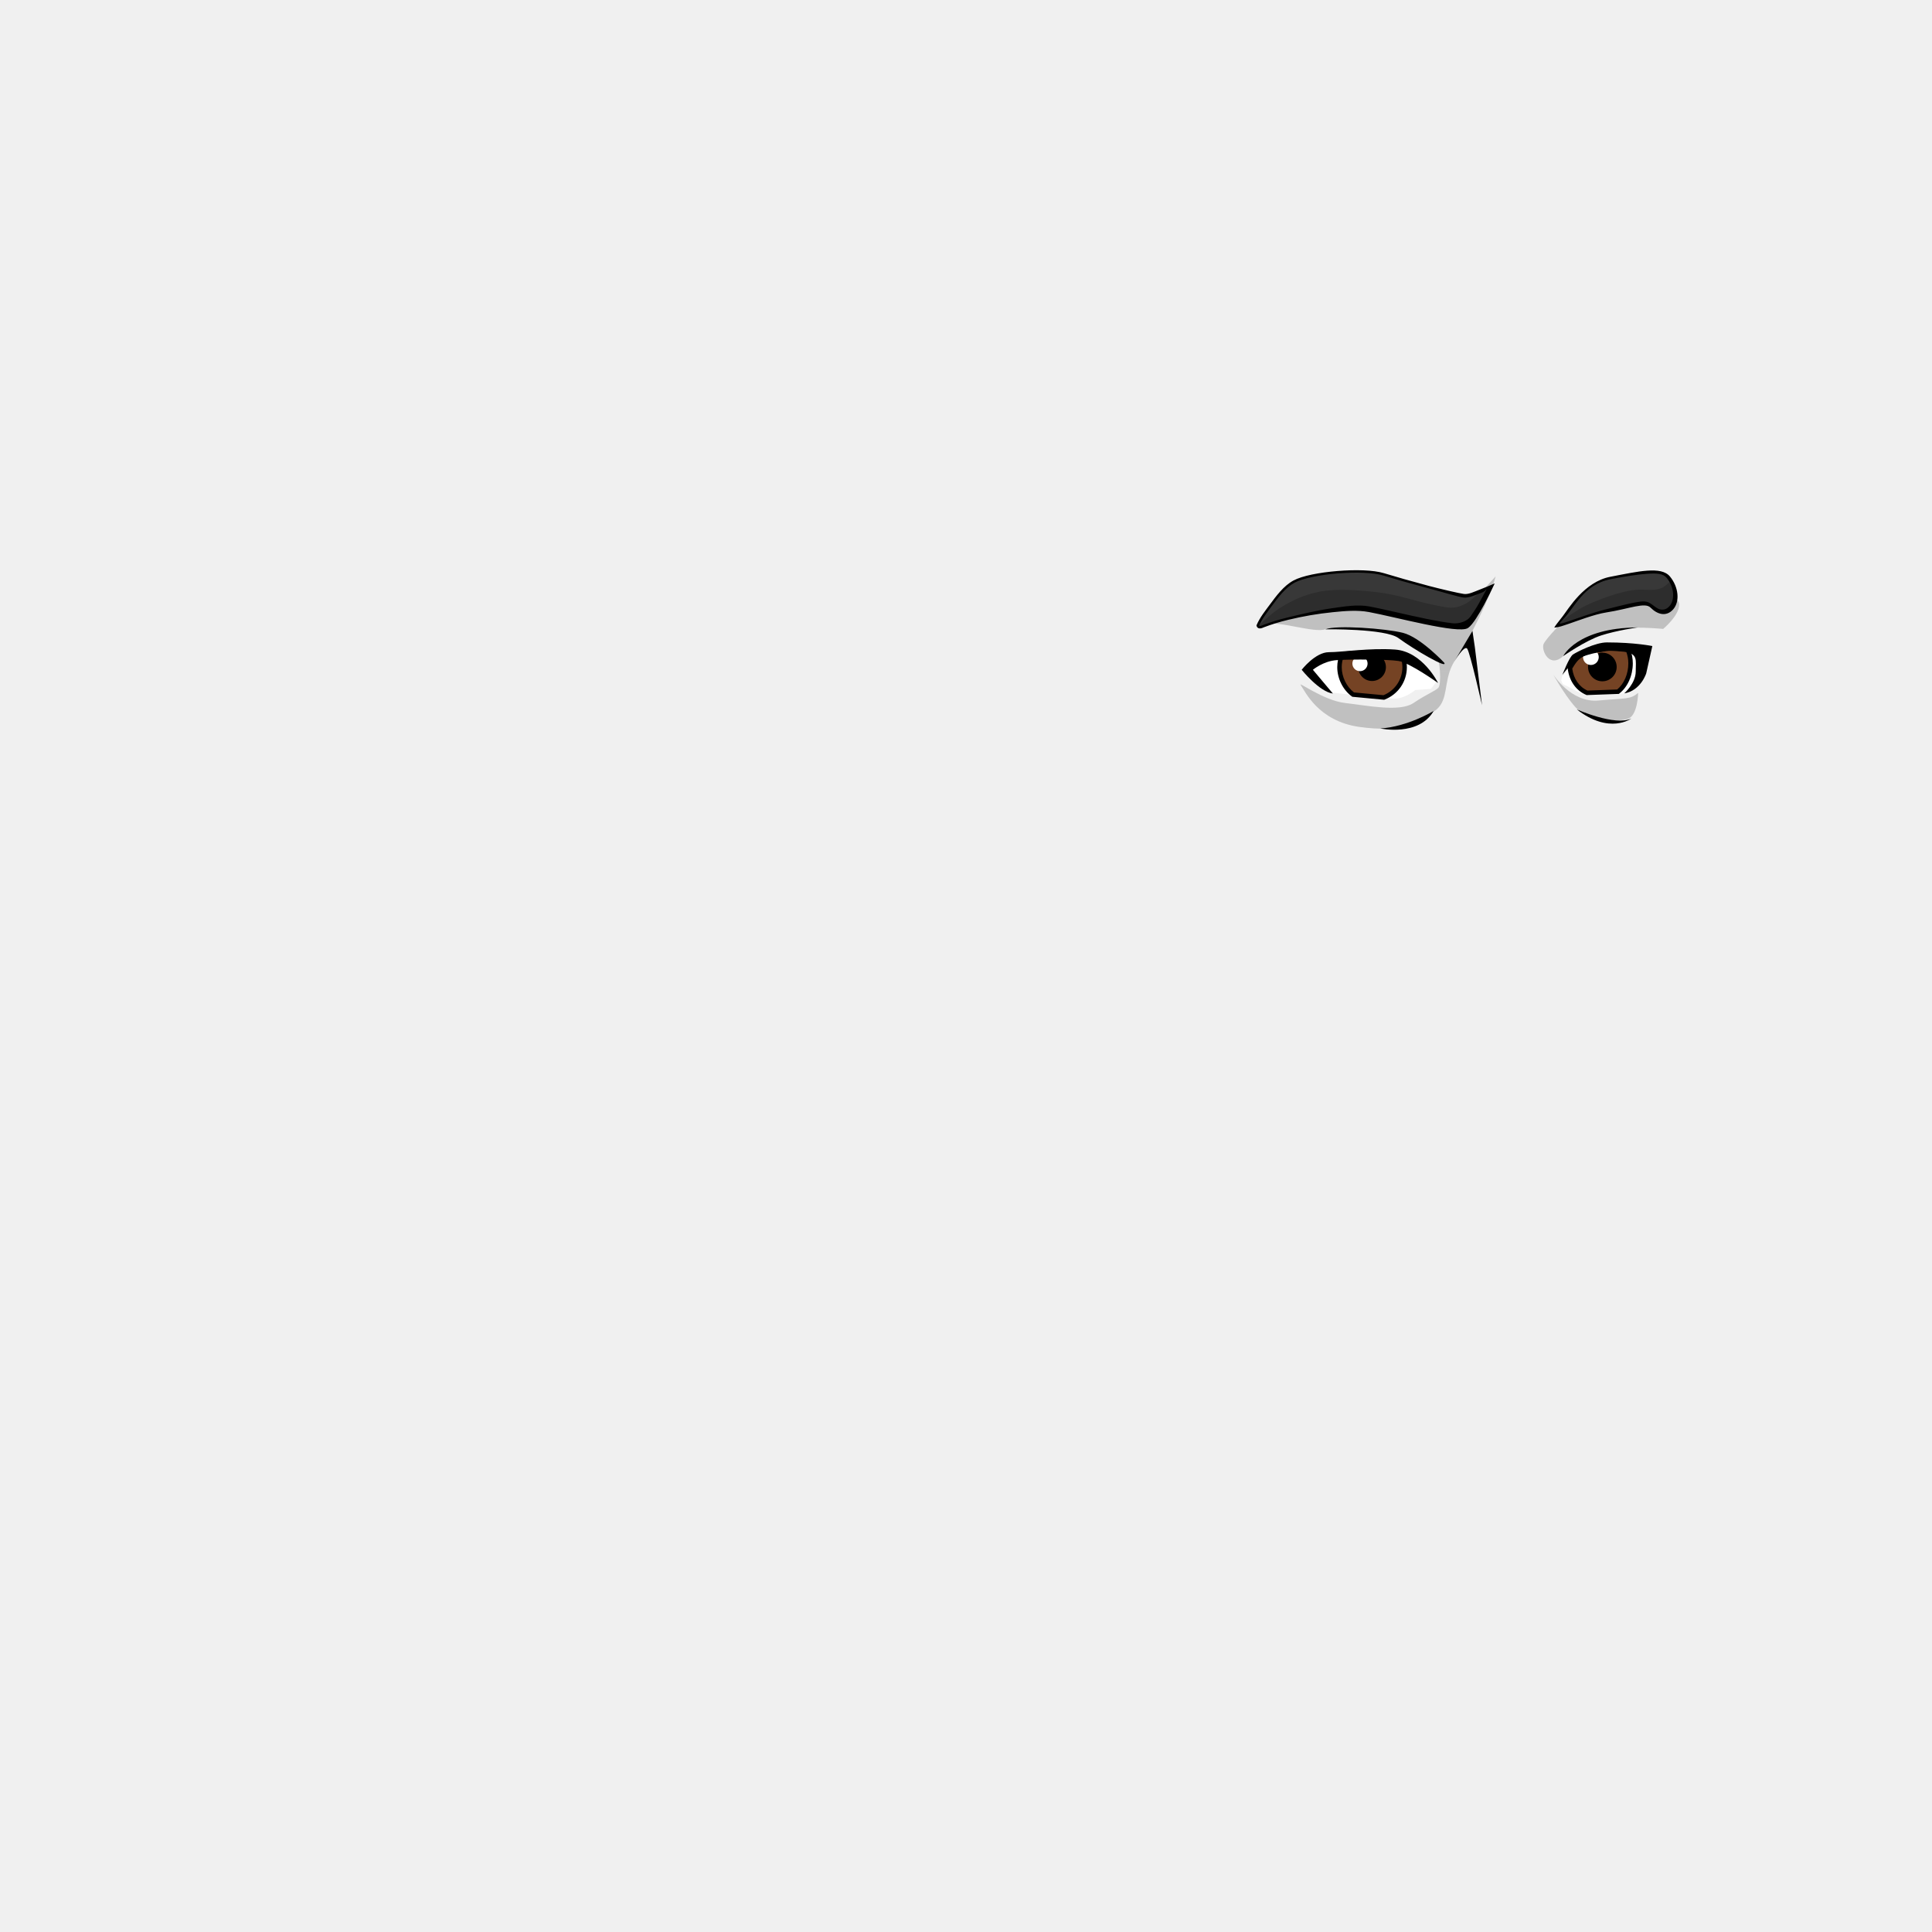
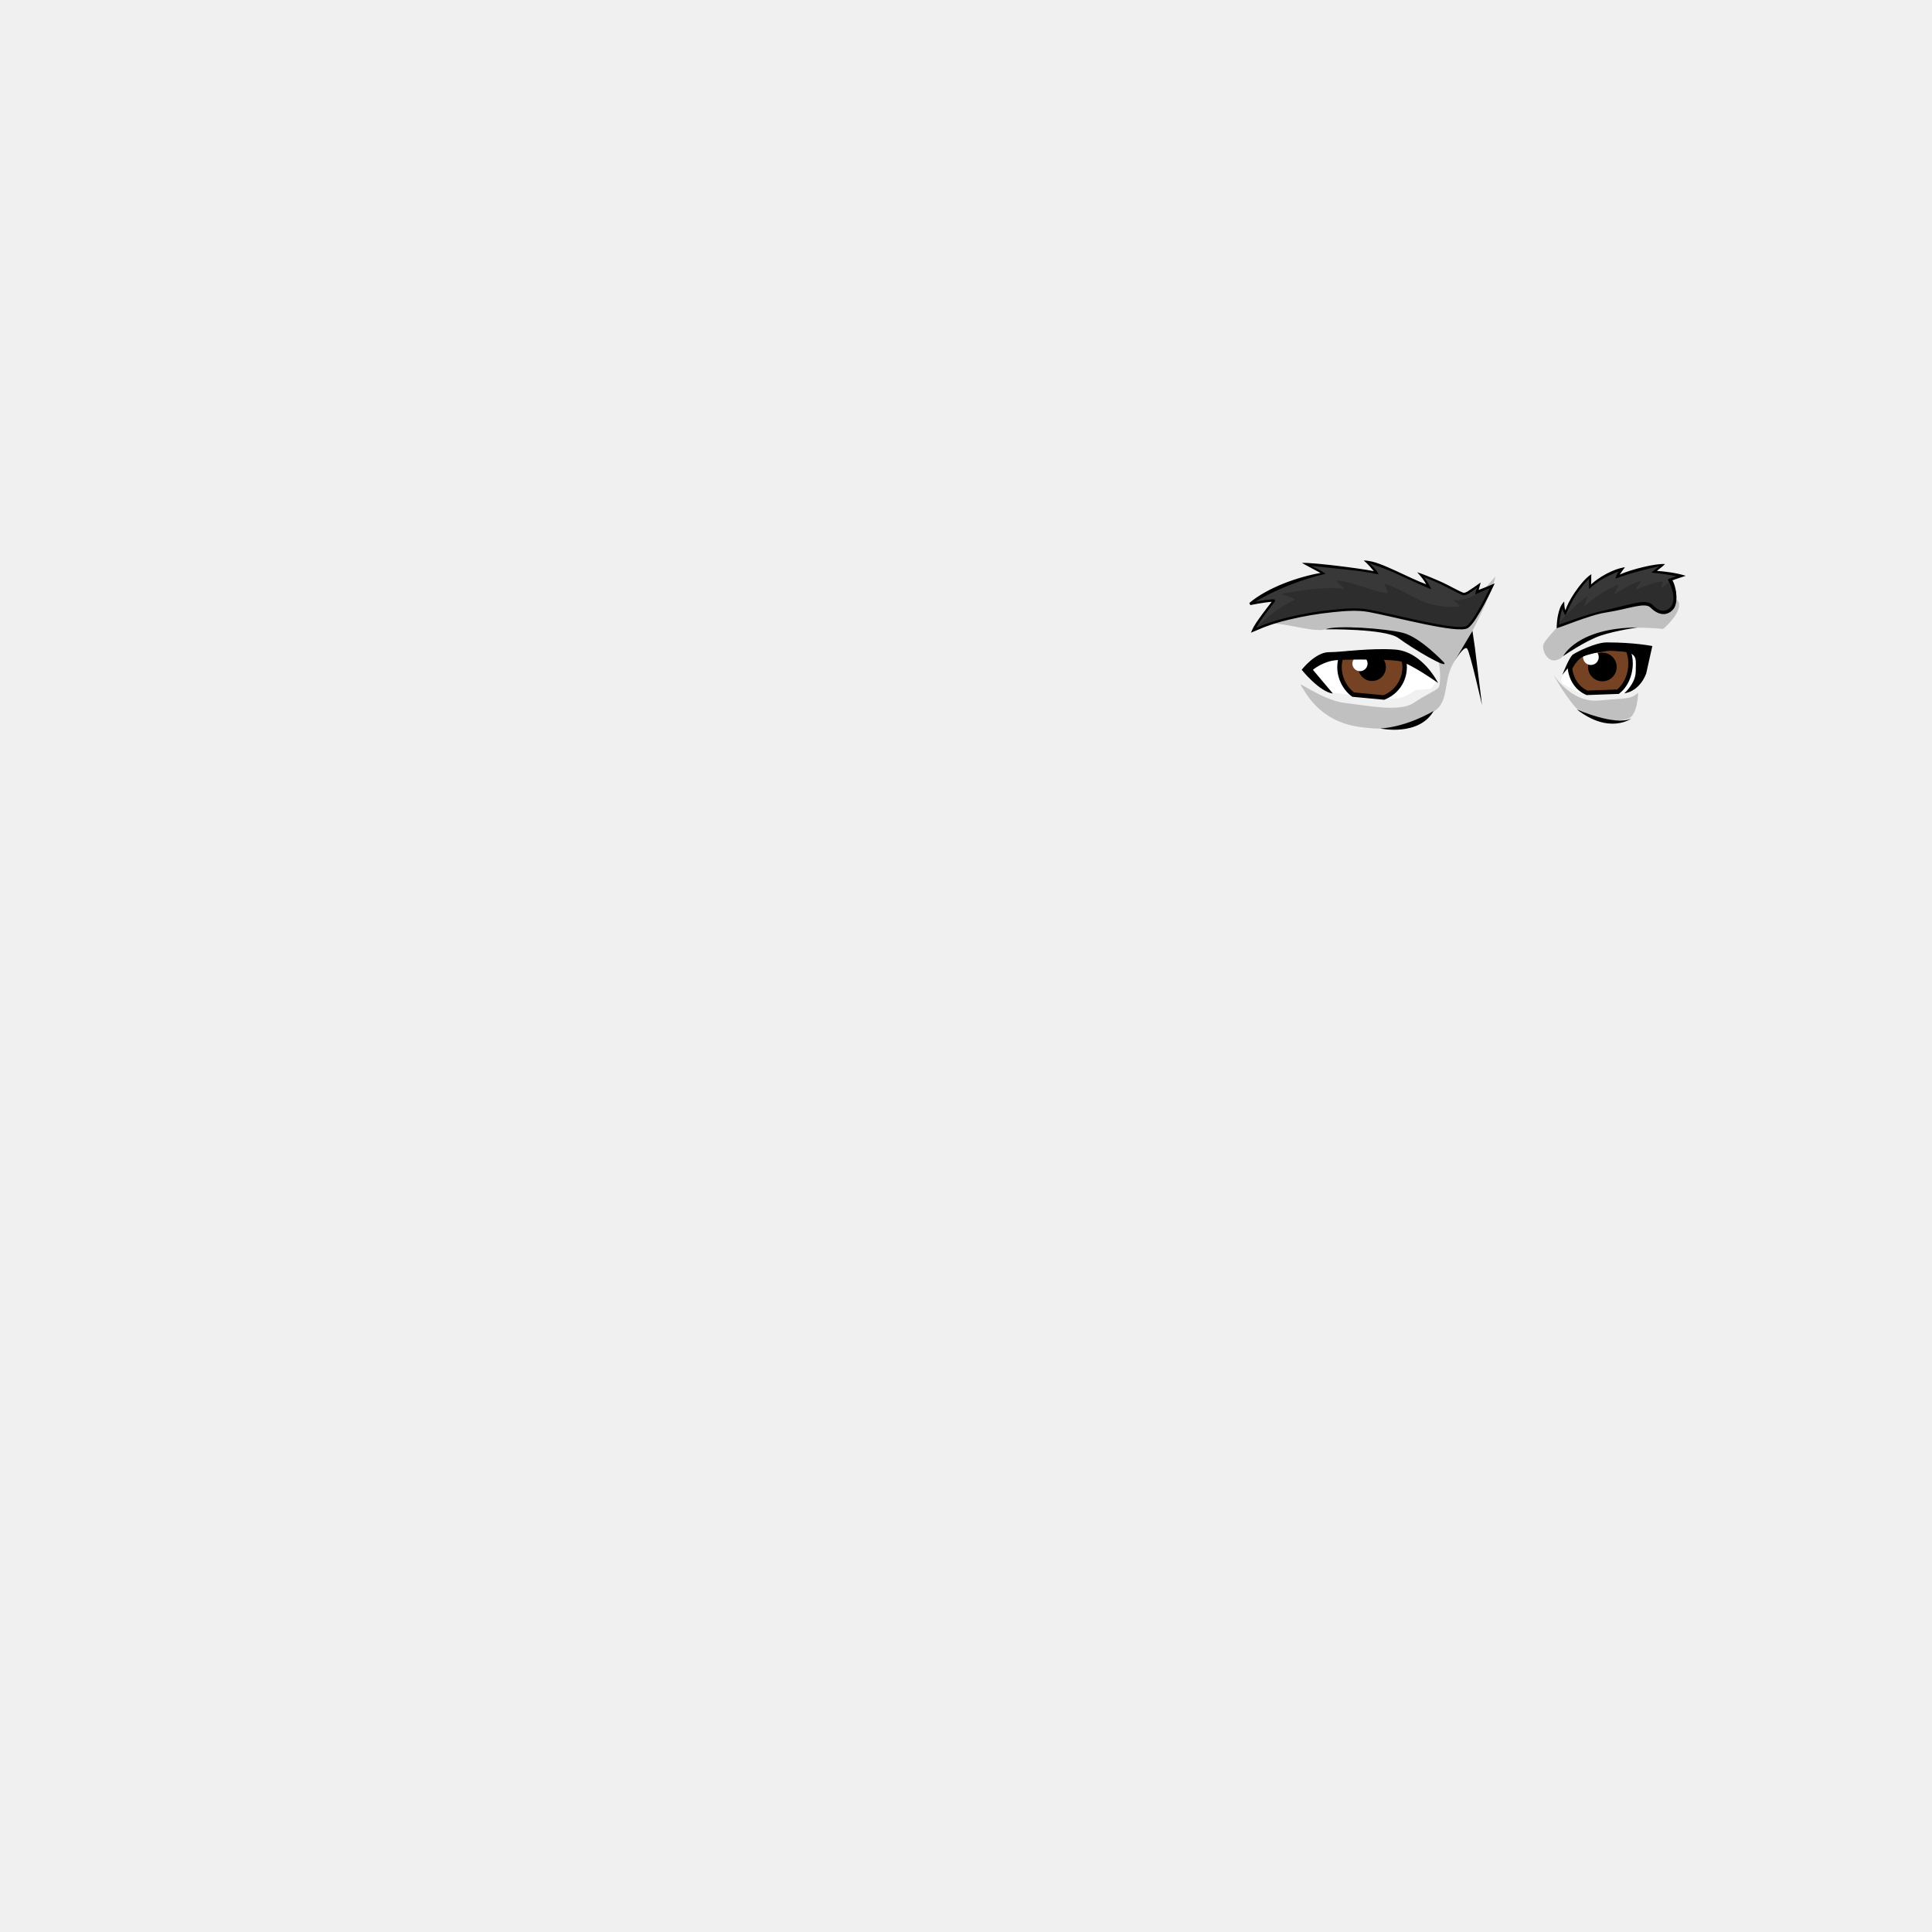
<svg xmlns="http://www.w3.org/2000/svg" version="1.1" id="svg202860" width="400" height="400" viewBox="0 0 400 400" xml:space="preserve">
  <defs id="defs202864" />
  <g id="g202868">
    <path d="m 296.825,147.196 c 0,0 -5.373,3.28 -11.045,3.624 0,0 7.94,1.732 11.045,-3.624" style="fill:#000000;fill-opacity:1;fill-rule:nonzero;stroke:none;stroke-width:1.333" id="path206552" />
    <path d="m 321.567,139.626 c 0,0 3.687,5.929 9.383,5.405 5.697,-0.523 6.536,-0.175 8.211,-1.569 0,0 -0.088,4.484 -1.971,5.293 -1.883,0.809 -7.748,0.461 -10.093,-1.457 -2.345,-1.917 -5.529,-7.672 -5.529,-7.672" style="opacity:0.2;fill:#000000;fill-opacity:1;fill-rule:nonzero;stroke:none;stroke-width:1.333" id="path206562" />
    <path d="m 336.278,143.558 c 0.588,-0.151 0.864,-0.343 0.864,-0.343 l 2.851,-2.912 -0.056,-5.843 -7.009,-0.929 c 0,0 -6.396,1.569 -7.709,2.907 -1.312,1.336 -1.955,4.272 -1.983,4.359 0,0 0.14,0.901 0.671,1.017 0.531,0.116 3.435,2.035 4.468,1.976 1.033,-0.057 7.904,-0.232 7.904,-0.232" style="fill:#ffffff;fill-opacity:1;fill-rule:nonzero;stroke:none;stroke-width:1.333" id="path206600" />
    <path d="m 270.766,138.392 4.419,-2.457 14.221,-0.559 5.232,2.681 2.832,3.016 -1.229,1.563 -3.228,0.224 c 0,0 -2.133,1.843 -4.419,1.787 -2.285,-0.056 -13.155,-1.284 -13.155,-1.284 l -4.927,-4.412 z" style="fill:#ffffff;fill-opacity:1;fill-rule:nonzero;stroke:none;stroke-width:1.333" id="path206604" />
    <path d="m 277.9,135.412 c -0.367,0.831 -0.573,1.748 -0.573,2.713 0,2.252 1.133,4.46 2.829,5.684 l 6.352,0.597 c 2.517,-0.979 4.304,-3.419 4.304,-6.281 0,-0.843 -0.161,-1.647 -0.444,-2.392 -3.116,-0.967 -8.887,-0.651 -12.468,-0.321" style="fill:#754324;fill-opacity:1;fill-rule:nonzero;stroke:none;stroke-width:1.333" id="path206608" />
    <path d="m 286.939,138.125 c 0,1.584 -1.284,2.869 -2.869,2.869 -1.584,0 -2.868,-1.285 -2.868,-2.869 0,-1.584 1.284,-2.869 2.868,-2.869 1.585,0 2.869,1.285 2.869,2.869" style="fill:#000000;fill-opacity:1;fill-rule:nonzero;stroke:none;stroke-width:1.333" id="path206612" />
    <path d="m 280.329,143.359 6.111,0.573 c 2.377,-0.969 3.908,-3.237 3.908,-5.808 0,-0.68 -0.113,-1.356 -0.337,-2.012 -3.061,-0.857 -8.559,-0.551 -11.789,-0.264 -0.285,0.729 -0.429,1.493 -0.429,2.276 0,2.025 0.992,4.065 2.537,5.235 m 6.244,1.52 -6.585,-0.619 -0.103,-0.075 c -1.836,-1.324 -3.021,-3.704 -3.021,-6.061 0,-1.003 0.205,-1.979 0.612,-2.9 l 0.109,-0.251 0.273,-0.025 c 4.065,-0.373 9.56,-0.619 12.647,0.341 l 0.216,0.067 0.081,0.212 c 0.315,0.828 0.475,1.688 0.475,2.556 0,2.993 -1.807,5.628 -4.601,6.715 z" style="fill:#000000;fill-opacity:1;fill-rule:nonzero;stroke:none;stroke-width:1.333" id="path206616" />
    <path d="m 283.143,137.385 c 0,0.869 -0.704,1.573 -1.573,1.573 -0.869,0 -1.573,-0.704 -1.573,-1.573 0,-0.869 0.704,-1.573 1.573,-1.573 0.869,0 1.573,0.704 1.573,1.573" style="fill:#ffffff;fill-opacity:1;fill-rule:nonzero;stroke:none;stroke-width:1.333" id="path206620" />
    <path d="m 297.737,141.405 c -0.017,-0.031 -3.196,-6.529 -8.929,-6.924 -5.284,-0.365 -10.855,0.547 -13.672,0.547 -2.817,0 -5.635,3.644 -5.635,3.644 0,0 3.645,4.556 6.463,4.92 l -4.143,-4.92 c 0,0 2.155,-1.823 4.972,-2.004 2.817,-0.183 10.44,-0.183 12.76,0.181 2.321,0.365 8.184,4.556 8.184,4.556" style="fill:#000000;fill-opacity:1;fill-rule:nonzero;stroke:none;stroke-width:1.333" id="path206624" />
    <path d="m 332.485,134.225 c -1.16,0.449 -3.236,0.379 -4.045,0.812 -1.477,0.792 -2.084,1 -3.4,3.292 0.273,2.527 1.683,4.336 3.547,5.112 l 6.405,-0.235 c 1.636,-1.265 2.6,-3.54 2.6,-5.868 0,-0.999 -0.2,-1.945 -0.552,-2.804 -1.303,-0.129 -2.904,-0.255 -4.555,-0.309" style="fill:#754324;fill-opacity:1;fill-rule:nonzero;stroke:none;stroke-width:1.333" id="path206636" />
    <path d="m 334.717,138.091 c 0,1.637 -1.328,2.965 -2.965,2.965 -1.637,0 -2.965,-1.328 -2.965,-2.965 0,-1.637 1.328,-2.965 2.965,-2.965 1.637,0 2.965,1.328 2.965,2.965" style="fill:#000000;fill-opacity:1;fill-rule:nonzero;stroke:none;stroke-width:1.333" id="path206640" />
    <path d="m 331.002,136.049 c 0,0.899 -0.728,1.627 -1.627,1.627 -0.897,0 -1.627,-0.728 -1.627,-1.627 0,-0.899 0.729,-1.627 1.627,-1.627 0.899,0 1.627,0.728 1.627,1.627" style="fill:#ffffff;fill-opacity:1;fill-rule:nonzero;stroke:none;stroke-width:1.333" id="path206644" />
    <path d="m 325.518,138.427 c 0.273,2.107 1.441,3.792 3.155,4.547 l 6.149,-0.225 c 1.425,-1.172 2.305,-3.229 2.305,-5.409 0,-0.816 -0.14,-1.612 -0.417,-2.371 -1.464,-0.14 -2.859,-0.232 -4.149,-0.277 -0.609,0.217 -1.381,0.311 -2.128,0.401 -0.707,0.085 -1.439,0.175 -1.775,0.353 l -0.285,0.153 c -1.224,0.648 -1.745,0.925 -2.855,2.828 m 2.984,5.481 -0.095,-0.039 c -2.12,-0.884 -3.552,-2.936 -3.829,-5.492 l -0.016,-0.149 0.075,-0.131 c 1.295,-2.255 2.008,-2.633 3.301,-3.319 l 0.283,-0.151 c 0.489,-0.261 1.272,-0.357 2.1,-0.457 0.729,-0.088 1.483,-0.179 1.996,-0.379 l 0.088,-0.033 0.096,0.003 c 1.419,0.047 2.961,0.151 4.584,0.311 l 0.277,0.028 0.105,0.257 c 0.391,0.948 0.588,1.951 0.588,2.981 0,2.519 -1.065,4.908 -2.78,6.235 l -0.119,0.091 z" style="fill:#000000;fill-opacity:1;fill-rule:nonzero;stroke:none;stroke-width:1.333" id="path206648" />
    <path d="m 336.307,134.889 c 2.852,0.556 2.353,1.695 2.353,4.144 0,2.448 -2.383,4.525 -2.383,4.525 3.44,-0.565 4.555,-4.149 4.555,-4.149 l 1.267,-5.651 c 0,0 -3.609,-0.753 -9.412,-0.753 -2.389,0 -6.229,1.975 -7.02,2.503 -0.789,0.529 -2.201,4.232 -2.201,4.232 0,0 2.315,-3.115 3.727,-3.644 1.412,-0.529 5.637,-1.884 9.115,-1.207" style="fill:#000000;fill-opacity:1;fill-rule:nonzero;stroke:none;stroke-width:1.333" id="path206652" />
    <path d="m 326.455,146.872 c 0,0 7.911,3.516 11.301,1.884 0,0 -4.521,3.389 -11.301,-1.884" style="fill:#000000;fill-opacity:1;fill-rule:nonzero;stroke:none;stroke-width:1.333" id="path206668" />
    <path id="rect2" style="fill:#000000;fill-opacity:1;stroke-width:2.4;stroke-miterlimit:40;opacity:0.2" d="M 298.121 139 C 298.218 140.516 298.14 142.057 297.783 142.414 C 297.086 143.113 295.495 143.635 292.641 145.553 C 289.786 147.471 283.127 146.077 278.527 145.553 C 273.929 145.03 268.537 140.846 269.33 141.893 C 270.123 142.939 272.827 149.31 281.484 150.508 C 290.14 151.705 292.362 149.689 296.373 147.596 C 299.74 145.839 298.947 142.519 300.145 139 L 298.121 139 z " />
  </g>
  <g id="layer5">
    <path d="m 305.352,133.994 1.488,12.008 c 0,0 -2.48,-10.916 -3.076,-11.711 -0.595,-0.793 -2.679,2.68 -2.679,2.68 l 3.771,-6.352 z" style="fill:#000000;fill-opacity:1;fill-rule:nonzero;stroke:none;stroke-width:1.333" id="path206664" />
  </g>
-   <g id="layer3" style="display:inline">
+   <g id="layer3" style="display:none">
    <path id="path206578" style="opacity:0.2;fill:#000000;fill-opacity:1;fill-rule:nonzero;stroke:none;stroke-width:1.333" d="m 323.653,135.831 c 2.635,-2.413 7.436,-4.575 10.4,-5.447 2.964,-0.872 10.288,-0.175 10.288,-0.175 0,0 3.346,-2.755 3.313,-5.057 -0.033,-2.303 -6.801,-2.964 -6.801,-2.964 l -16.74,5.929 c 0,0 -4.011,4.011 -4.533,5.231 -0.523,1.221 1.172,5.14 4.073,2.483 M 309.645,119.342 c 0,0 -4.901,5.527 -7.195,7.301 -2.293,1.772 -17.326,-6.158 -25.242,-3.758 l -14.822,6.277 c 2.789,-0.523 9.765,1.919 12.027,1.127 2.261,-0.792 13.955,0.617 16.047,1.314 2.093,0.697 6.278,3.488 6.977,4.186 0.341,0.341 0.593,1.764 0.686,3.211 h 2.023 c 0.229,-0.673 0.523,-1.352 0.941,-2.029 1.316,-2.135 2.599,-4.088 3.77,-6.35 4.059,-7.837 4.789,-11.279 4.789,-11.279 z" />
    <path id="path206632" style="fill:#000000;fill-opacity:1;fill-rule:nonzero;stroke:none;stroke-width:1.333" d="m 339.079,129.898 c -12.591,0.104 -15.427,5.933 -15.427,5.933 0,0 4.649,-3.239 7.861,-4.275 3.213,-1.037 7.565,-1.659 7.565,-1.659 m -40.067,7.316 c 0,0 -4.92,-5.284 -8.565,-6.196 -3.644,-0.911 -13.848,-1.64 -16.035,-0.728 0,0 12.391,-0.183 15.124,1.821 3.308,2.427 10.316,6.504 9.476,5.103" />
    <path id="path206660" style="fill:#383838;fill-opacity:1;fill-rule:nonzero;stroke:none;stroke-width:1.333" d="m 308.955,121.285 c 0,0 -3.336,7.207 -5.123,8.496 -1.787,1.291 -15.008,-2.319 -20.367,-3.311 -2.448,-0.453 -5.061,-0.221 -7.517,0.027 -3.115,0.315 -6.216,0.84 -9.257,1.577 -1.85,0.441 -3.448,0.943 -5.079,1.555 -0.336,0.147 -1.064,0.484 -1.209,-0.12 0.631,-1.508 1.834,-3.012 2.704,-4.187 1.315,-1.771 2.821,-3.836 4.803,-4.912 3.473,-1.885 14.387,-2.789 18.555,-1.499 4.168,1.289 15.129,4.311 16.619,4.311 1.488,0 5.872,-1.937 5.872,-1.937 m 24.489,-1.624 c 5.839,-1.131 10.425,-2.197 12.12,-0.125 1.696,2.072 1.981,4.953 0.663,6.46 -1.319,1.507 -3.013,0.941 -4.332,-0.376 -1.319,-1.319 -4.521,0.188 -9.417,0.941 -4.897,0.753 -12.432,4.897 -9.041,1.507 2.268,-2.268 4.169,-7.277 10.008,-8.407 z" />
    <path style="color:#000000;fill:#000000;-inkscape-stroke:none" d="m 282.301,118.084 c -1.675,-0.067 -3.544,-0.014 -5.395,0.137 -3.702,0.302 -7.297,0.984 -9.115,1.971 -2.053,1.115 -3.571,3.213 -4.885,4.982 -0.865,1.168 -2.083,2.681 -2.734,4.238 l -0.031,0.076 0.019,0.08 c 0.049,0.202 0.169,0.37 0.326,0.455 0.157,0.086 0.327,0.093 0.479,0.076 0.304,-0.034 0.584,-0.17 0.748,-0.242 l -0.014,0.006 c 1.623,-0.609 3.208,-1.106 5.049,-1.545 h 0.002 c 3.03,-0.735 6.119,-1.259 9.223,-1.572 2.454,-0.248 5.046,-0.474 7.447,-0.029 2.662,0.493 7.312,1.643 11.518,2.51 2.103,0.433 4.096,0.797 5.686,0.971 0.795,0.087 1.487,0.127 2.051,0.104 0.564,-0.024 1,-0.096 1.305,-0.316 0.506,-0.365 1.047,-1.071 1.617,-1.938 0.571,-0.867 1.157,-1.894 1.688,-2.879 0.777,-1.434 1.491,-2.9 2.178,-4.379 -1.058,0.465 -2.106,0.901 -2.973,1.23 -1.275,0.482 -2.416,1.083 -3.406,0.953 -0.99,-0.13 -4.979,-1.064 -7.24,-1.664 -3.444,-0.916 -7.225,-1.992 -9.303,-2.635 -1.079,-0.334 -2.563,-0.523 -4.238,-0.59 z m 51.096,1.332 c -5.406,1.027 -8.711,6.706 -9.832,8.145 -1.121,1.439 -1.537,1.936 -1.774,2.383 1.067,-0.089 1.672,-0.352 3.14,-0.839 1.468,-0.487 5.154,-1.923 7.586,-2.297 2.432,-0.374 4.498,-0.947 6.059,-1.25 0.78,-0.151 1.442,-0.235 1.967,-0.205 0.525,0.03 0.901,0.166 1.178,0.443 0.685,0.684 1.474,1.187 2.303,1.316 0.829,0.129 1.688,-0.148 2.393,-0.953 1.434,-1.639 1.103,-4.634 -0.656,-6.783 -0.931,-1.138 -2.6,-1.38 -4.717,-1.228 -2.117,0.151 -4.728,0.703 -7.645,1.268 z m -51.107,-0.826 c 1.652,0.067 3.097,0.249 4.102,0.561 2.09,0.647 5.872,1.725 9.322,2.643 2.536,0.655 6.373,1.846 7.369,1.933 0.996,0.087 2.295,-0.497 3.584,-0.984 0.953,-0.36 0.73,-0.558 1.108,-0.721 -0.207,0.441 -0.702,1.262 -1.59,2.911 -0.527,0.977 -1.05,1.688 -1.717,2.688 -0.666,0.999 -2.33,1.576 -3.739,1.421 -1.409,-0.155 -3.543,-0.531 -5.639,-0.963 -4.191,-0.864 -8.831,-2.013 -11.527,-2.512 -2.494,-0.462 -5.046,-0.031 -7.892,0.378 -2.846,0.409 -5.985,1.148 -9.037,1.888 -1.86,0.444 -3.468,0.947 -5.107,1.562 l -0.008,0.004 -0.006,0.002 c -0.172,0.075 -0.423,0.181 -0.604,0.201 -0.09,0.01 -0.153,-9.9e-4 -0.184,-0.018 -0.014,-0.008 -0.025,-0.046 -0.037,-0.062 0.62,-1.43 1.764,-2.894 2.621,-4.051 1.316,-1.772 2.811,-3.803 4.721,-4.84 1.655,-0.898 5.253,-1.613 8.918,-1.912 1.833,-0.149 3.69,-0.196 5.342,-0.129 z m 62.803,1.078 c 1.633,1.995 1.643,4.612 0.567,5.809 -0.623,0.693 -1.185,0.817 -1.863,0.711 -0.678,-0.106 -1.252,-0.693 -1.825,-1.074 -0.572,-0.382 -0.902,-0.553 -1.502,-0.588 -0.6,-0.035 -1.318,0.084 -2.115,0.238 -1.595,0.309 -3.575,0.829 -5.99,1.424 -2.415,0.595 -5.535,1.741 -7.596,2.443 -0.515,0.176 -0.963,0.319 -1.312,0.406 -0.304,0.076 -0.488,0.082 -0.578,0.078 0.084,-0.159 0.323,-0.458 0.736,-0.871 2.349,-2.349 4.166,-7.233 9.879,-8.338 2.922,-0.566 5.448,-0.961 7.508,-1.108 2.06,-0.147 3.328,-0.065 4.092,0.869 z" id="path19217" />
-     <path id="path19225" style="fill:#000000;fill-opacity:0.2;stroke:none;stroke-width:1px;stroke-linecap:butt;stroke-linejoin:miter;stroke-opacity:1" d="M 345.979 120.127 C 345.37 120.817 344.653 121.483 343.943 121.771 C 342.189 122.485 340.466 121.838 337.92 122.201 C 335.374 122.565 331.02 124.046 328.094 125.5 C 326.396 126.344 324.222 127.915 322.621 129.133 C 322.372 130.224 328.348 127.196 332.477 126.561 C 337.373 125.807 340.576 124.3 341.895 125.619 C 343.213 126.936 344.908 127.503 346.227 125.996 C 347.425 124.627 347.285 122.128 345.979 120.127 z M 308.955 121.285 C 308.955 121.285 307.991 121.704 306.846 122.146 C 305.585 123.406 304.326 124.53 303.426 124.998 C 300.808 126.358 299.463 125.747 296.396 125.143 C 293.33 124.539 289.332 123.105 285.281 122.633 C 281.23 122.161 276.75 121.83 273.305 122.488 C 269.859 123.146 267.404 124.379 264.914 125.932 C 263.546 126.785 261.806 128.368 260.469 129.66 C 260.697 130.04 261.31 129.761 261.611 129.629 C 263.242 129.017 264.841 128.516 266.691 128.074 C 269.733 127.337 272.835 126.813 275.949 126.498 C 278.405 126.25 281.017 126.017 283.465 126.471 C 288.824 127.463 302.045 131.072 303.832 129.781 C 305.619 128.492 308.955 121.285 308.955 121.285 z " />
+     <path id="path19225" style="fill:#000000;fill-opacity:0.2;stroke:none;stroke-width:1px;stroke-linecap:butt;stroke-linejoin:miter;stroke-opacity:1" d="m 345.979,120.127 c -0.609,0.69 -1.325,1.356 -2.035,1.645 -1.754,0.713 -3.478,0.066 -6.023,0.43 -2.546,0.363 -6.9,1.845 -9.826,3.299 -1.698,0.844 -3.872,2.415 -5.473,3.633 -0.249,1.091 5.727,-1.937 9.855,-2.572 4.896,-0.753 8.099,-2.26 9.418,-0.941 1.319,1.317 3.013,1.884 4.332,0.377 1.198,-1.369 1.058,-3.868 -0.248,-5.869 z m -37.023,1.158 c 0,0 -0.964,0.419 -2.109,0.861 -1.261,1.259 -2.52,2.384 -3.42,2.852 -2.618,1.36 -3.963,0.749 -7.029,0.145 -3.066,-0.604 -7.064,-2.038 -11.115,-2.51 -4.051,-0.472 -8.531,-0.802 -11.977,-0.145 -3.446,0.658 -5.901,1.891 -8.391,3.443 -1.368,0.853 -3.108,2.436 -4.445,3.729 0.229,0.379 0.841,0.1 1.143,-0.031 1.631,-0.612 3.23,-1.113 5.08,-1.555 3.041,-0.737 6.143,-1.262 9.258,-1.576 2.456,-0.248 5.068,-0.481 7.516,-0.027 5.359,0.992 18.581,4.601 20.367,3.311 1.787,-1.289 5.123,-8.496 5.123,-8.496 z" />
+   </g>
+   <g id="g21815" style="display:inline">
+     <path id="path21805" style="opacity:0.2;fill:#000000;fill-opacity:1;fill-rule:nonzero;stroke:none;stroke-width:1.333" d="m 323.653,135.831 c 2.635,-2.413 7.436,-4.575 10.4,-5.447 2.964,-0.872 10.288,-0.175 10.288,-0.175 0,0 3.346,-2.755 3.313,-5.057 -0.033,-2.303 -6.801,-2.964 -6.801,-2.964 l -16.74,5.929 c 0,0 -4.011,4.011 -4.533,5.231 -0.523,1.221 1.172,5.14 4.073,2.483 M 309.645,119.342 c 0,0 -4.901,5.527 -7.195,7.301 -2.293,1.772 -17.326,-6.158 -25.242,-3.758 l -14.822,6.277 c 2.789,-0.523 9.765,1.919 12.027,1.127 2.261,-0.792 13.955,0.617 16.047,1.314 2.093,0.697 6.278,3.488 6.977,4.186 0.341,0.341 0.593,1.764 0.686,3.211 h 2.023 c 0.229,-0.673 0.523,-1.352 0.941,-2.029 1.316,-2.135 2.599,-4.088 3.77,-6.35 4.059,-7.837 4.789,-11.279 4.789,-11.279 z" />
+     <path id="path21807" style="fill:#000000;fill-opacity:1;fill-rule:nonzero;stroke:none;stroke-width:1.333" d="m 339.079,129.898 c -12.591,0.104 -15.427,5.933 -15.427,5.933 0,0 4.649,-3.239 7.861,-4.275 3.213,-1.037 7.565,-1.659 7.565,-1.659 m -40.067,7.316 c 0,0 -4.92,-5.284 -8.565,-6.196 -3.644,-0.911 -13.848,-1.64 -16.035,-0.728 0,0 12.391,-0.183 15.124,1.821 3.308,2.427 10.316,6.504 9.476,5.103" />
+     <path id="path21809" style="fill:#383838;fill-opacity:1;fill-rule:nonzero;stroke:none;stroke-width:1.333" d="m 303.832,129.781 c -1.787,1.291 -15.008,-2.319 -20.367,-3.311 -2.448,-0.453 -5.061,-0.221 -7.517,0.027 -3.115,0.315 -6.216,0.84 -9.257,1.577 -1.85,0.441 -3.448,0.943 -5.079,1.555 -0.336,0.147 -1.14,0.459 -2.147,0.894 0.631,-1.508 3.418,-4.959 4.288,-6.133 0.182,-0.245 -3.219,0.284 -4.931,0.64 3.928,-3.324 10.614,-5.588 15.144,-6.31 0.289,-0.045 -2.209,-1.189 -3.89,-1.927 4.178,-0.153 12.344,1.245 14.901,1.803 -0.196,-0.729 -2.311,-2.365 -2.087,-2.296 3.046,0.281 9.414,4.009 12.755,5.103 0.246,0.08 -0.472,-1.551 -1.682,-2.552 3.135,0.89 8.435,4.144 9.12,4.144 0.848,0 2.92,-1.789 3.328,-2.178 0.162,-0.155 -0.862,1.81 -0.645,1.734 1.593,-0.559 3.189,-1.265 3.189,-1.265 0,0 -3.336,7.207 -5.123,8.496 z m 32.106,-12.098 c 0,0 -1.454,1.93 -1.029,1.692 2.433,-1.361 7.543,-2.396 9.369,-2.468 0.332,-0.013 -2.06,1.447 -1.759,1.46 1.365,0.056 4.301,0.434 5.711,0.868 -0.909,0.331 -2.348,0.714 -2.209,0.929 1.28,1.993 1.396,4.472 0.206,5.832 -1.319,1.507 -3.013,0.941 -4.332,-0.376 -1.319,-1.319 -4.521,0.188 -9.417,0.941 -3.884,0.597 -9.426,3.327 -9.863,2.741 -0.114,-0.153 0.303,-3.486 1.004,-4.188 0.019,0.573 0.187,1.557 0.479,1.762 0.466,-1.828 3.284,-6.08 5.087,-7.68 0.277,-0.246 -0.197,2.618 0.017,2.302 1.146,-1.696 6.736,-3.815 6.736,-3.815 z" />
+     <path id="path21813" style="fill:#000000;fill-opacity:0.2;stroke:none;stroke-width:1px;stroke-linecap:butt;stroke-linejoin:miter;stroke-opacity:1" d="m 345.979,120.127 c -0.609,0.69 -1.4,1.081 -2.035,1.645 -0.168,0.149 0.377,-1.368 0.377,-1.368 -1.082,-0.128 -4.169,1.08 -5.717,1.721 -0.205,0.085 1.38,-1.929 1.145,-1.896 -1.016,0.145 -4.114,1.831 -5.536,2.869 -0.16,0.117 1.018,-2.104 0.826,-2.042 -1.923,0.624 -5.418,2.968 -6.945,4.444 -0.165,0.16 0.618,-2.065 0.618,-2.065 -1.172,0.554 -4.684,3.983 -6.091,5.698 -0.141,0.661 5.727,-1.937 9.855,-2.572 4.896,-0.753 8.099,-2.26 9.418,-0.941 1.319,1.317 3.013,1.884 4.332,0.377 1.198,-1.369 1.058,-3.868 -0.248,-5.869 z m -37.023,1.158 c 0,0 -0.964,0.419 -2.109,0.861 -1.261,1.259 -4.456,2.563 -5.894,1.991 -0.499,-0.199 1.58,1.371 1.153,1.419 -1.951,0.22 -3.2,0.08 -5.708,-0.414 -2.153,-0.424 -7.041,-3.553 -9.758,-4.354 -0.305,-0.09 1.175,2.092 0.399,2.024 -2.516,-0.223 -7.346,-2.563 -10.255,-2.619 -0.439,-0.008 1.819,1.746 1.398,1.752 -3.685,-0.808 -12.912,1.015 -12.912,1.015 0,0 3.114,1.075 2.831,1.208 -3.224,1.489 -5.864,3.701 -8.493,6.228 0.482,-0.077 1.703,-0.635 2.005,-0.767 1.631,-0.612 3.23,-1.113 5.08,-1.555 3.041,-0.737 6.143,-1.262 9.258,-1.576 2.456,-0.248 5.068,-0.481 7.516,-0.027 5.359,0.992 18.581,4.601 20.367,3.311 1.787,-1.289 5.123,-8.496 5.123,-8.496 z" />
+     <path style="color:#000000;fill:#000000;-inkscape-stroke:none" d="m 282.338,116.047 c 0.846,0.677 1.48,1.482 2.102,2.203 -2.91,-0.603 -13.062,-1.855 -14.892,-1.702 1.318,0.706 2.591,1.429 3.847,2.073 -4.552,0.804 -10.877,2.955 -14.734,6.219 l 0.213,0.436 c 0.848,-0.176 2.123,-0.398 3.158,-0.543 0.506,-0.071 0.949,-0.122 1.256,-0.143 -0.473,0.625 -1.186,1.533 -1.969,2.594 -0.888,1.202 -1.744,2.432 -2.084,3.244 l -0.24,0.57 0.57,-0.246 c 0.996,-0.431 1.78,-0.735 2.135,-0.889 1.623,-0.609 3.208,-1.106 5.049,-1.545 h 0.002 c 3.03,-0.735 6.119,-1.259 9.223,-1.572 2.454,-0.248 5.046,-0.474 7.447,-0.029 2.662,0.493 7.312,1.643 11.518,2.51 2.103,0.433 4.096,0.797 5.686,0.971 0.795,0.087 1.487,0.127 2.051,0.104 0.564,-0.024 1,-0.096 1.305,-0.316 0.506,-0.365 1.047,-1.071 1.617,-1.938 0.571,-0.867 1.157,-1.894 1.688,-2.879 0.777,-1.434 1.491,-2.9 2.178,-4.379 -1.157,0.506 -2.329,0.971 -3.326,1.346 0.159,-0.626 0.289,-1 0.424,-1.539 -0.904,0.657 -1.874,1.324 -2.775,1.893 -0.304,0.165 -0.577,0.256 -0.701,0.256 0.013,0 -0.156,-0.034 -0.363,-0.121 -0.207,-0.087 -0.478,-0.217 -0.797,-0.375 -0.638,-0.317 -1.464,-0.752 -2.367,-1.215 -1.806,-0.926 -5.495,-2.397 -6.149,-2.559 0.698,0.761 1.404,1.624 1.875,2.496 -1.63,-0.585 -3.865,-1.664 -6.17,-2.736 -2.113,-0.943 -4.758,-2.219 -6.773,-2.188 z m 6.562,2.64 c 2.286,1.01 5.331,2.483 7.426,3.321 -0.439,-1.055 -0.962,-1.761 -1.514,-2.514 1.411,0.511 3.02,1.217 4.516,1.984 0.9,0.462 1.724,0.896 2.371,1.217 0.323,0.161 0.602,0.294 0.828,0.389 0.226,0.095 0.37,0.16 0.555,0.16 0.3,0 0.606,-0.134 0.941,-0.316 0.685,-0.425 1.265,-0.858 1.777,-1.285 -0.146,0.439 -0.335,1.17 -0.397,1.43 0.943,-0.428 2.185,-0.954 3.033,-1.313 -0.205,0.436 -0.703,1.519 -1.594,3.172 -0.527,0.977 -1.109,1.993 -1.666,2.84 -0.557,0.847 -1.105,1.527 -1.492,1.807 -0.142,0.102 -0.509,0.201 -1.031,0.223 -0.522,0.022 -1.197,-0.016 -1.977,-0.102 -1.56,-0.171 -3.543,-0.531 -5.639,-0.963 -4.191,-0.864 -8.831,-2.013 -11.527,-2.512 -2.494,-0.462 -5.13,-0.225 -7.588,0.023 -3.126,0.316 -6.238,0.844 -9.291,1.584 -1.86,0.444 -3.468,0.947 -5.107,1.562 l -0.008,0.004 -0.006,0.002 c -0.211,0.092 -0.856,0.36 -1.408,0.588 0.396,-0.714 0.913,-1.554 1.617,-2.508 0.881,-1.194 1.791,-2.346 2.232,-2.941 0.03,-0.041 0.069,-0.12 0.051,-0.215 -0.018,-0.095 -0.084,-0.157 -0.127,-0.184 -0.087,-0.054 -0.132,-0.051 -0.188,-0.057 -0.11,-0.011 -0.24,-0.007 -0.406,0.004 -0.333,0.022 -0.796,0.077 -1.32,0.15 -0.67,0.094 -1.351,0.225 -2.041,0.35 4.286,-2.64 10.143,-4.807 14.534,-5.79 -1.036,-0.71 -2.063,-1.229 -2.989,-1.646 4.618,0.553 9.424,0.817 13.976,1.775 -0.434,-0.966 -1.658,-2.077 -1.903,-2.308 0.454,0.157 3.323,1.12 5.361,2.068 z m 46.443,0.273 c 0.32,-0.513 0.718,-1.024 1.096,-1.527 -2.586,0.389 -5.496,2.152 -7.021,3.559 0.066,-0.819 0.001,-1.636 0.057,-2.108 -1.259,0.744 -2.813,2.833 -3.544,3.929 -0.884,1.334 -1.508,2.577 -1.842,3.551 -0.214,-0.586 -0.21,-1.292 -0.24,-1.834 -0.811,0.828 -1.057,1.826 -1.285,2.838 -0.191,0.879 -0.25,1.804 -0.277,2.705 1.358,-0.437 2.844,-1.032 4.051,-1.461 1.925,-0.684 4.275,-1.51 6.178,-1.803 2.465,-0.379 4.498,-0.947 6.059,-1.25 0.78,-0.151 1.442,-0.235 1.967,-0.205 0.525,0.03 0.901,0.166 1.178,0.443 0.685,0.684 1.474,1.187 2.303,1.316 0.829,0.129 1.688,-0.148 2.393,-0.953 1.26,-1.44 0.484,-5.1 -0.162,-6 0.871,-0.352 1.908,-0.642 2.763,-0.946 -1.936,-0.599 -4.002,-0.878 -5.967,-1.018 0.694,-0.603 1.161,-0.868 1.667,-1.413 -1.801,-0.182 -7.021,1.095 -9.372,2.176 z m 6.571,-0.405 c 1.663,0.134 3.881,0.47 5.267,0.77 -0.601,0.075 -1.426,0.428 -1.87,0.655 0.933,1.659 1.71,4.188 0.639,5.648 -0.614,0.702 -1.261,0.893 -1.939,0.787 -0.678,-0.106 -1.228,-0.542 -1.863,-1.176 -0.382,-0.382 -0.902,-0.553 -1.502,-0.588 -0.6,-0.035 -1.292,0.058 -2.09,0.213 -1.595,0.309 -3.79,0.926 -6.117,1.449 -2.327,0.523 -4.344,1.142 -6.27,1.826 -1.126,0.416 -2.187,0.747 -3.38,1.191 0.107,-1.191 0.369,-2.427 0.688,-3.396 0.107,0.555 0.377,1.065 0.619,1.468 0.682,-1.541 1.46,-3.114 2.25,-4.315 0.867,-1.309 1.836,-2.464 2.656,-3.277 -0.068,0.591 -0.002,1.587 0.002,2.152 1.791,-1.774 3.969,-2.796 6.201,-3.691 -0.39,0.375 -0.611,0.983 -0.733,1.523 2.592,-1.009 7.837,-2.38 9.065,-2.528 -0.61,0.372 -1.289,1.022 -1.625,1.29 z" id="path21817" />
  </g>
  <g id="g15984" style="display:none">
    <path id="path15978" style="opacity:0.2;fill:#000000;fill-opacity:1;fill-rule:nonzero;stroke:none;stroke-width:1.333" d="m 323.653,135.831 c 2.635,-2.413 7.436,-4.575 10.4,-5.447 2.964,-0.872 10.288,-0.175 10.288,-0.175 l 3.313,-5.057 -6.801,-2.964 -16.74,5.929 c 0,0 -4.011,4.011 -4.533,5.231 -0.523,1.221 1.172,5.14 4.073,2.483 M 309.645,119.342 c 0,0 -4.901,5.527 -7.195,7.301 -2.293,1.772 -17.326,-6.158 -25.242,-3.758 l -14.822,6.277 c 2.789,-0.523 9.765,1.919 12.027,1.127 2.261,-0.792 13.955,0.617 16.047,1.314 2.093,0.697 6.278,3.488 6.977,4.186 0.341,0.341 0.593,1.764 0.686,3.211 h 2.023 c 0.229,-0.673 0.523,-1.352 0.941,-2.029 1.316,-2.135 2.599,-4.088 3.77,-6.35 4.059,-7.837 4.789,-11.279 4.789,-11.279 z" />
    <path style="fill:#cd976d;fill-opacity:1;stroke:none;stroke-width:1px;stroke-linecap:butt;stroke-linejoin:miter;stroke-opacity:1" d="m 257.708,133.164 3.955,-1.42 9.229,-3.144 6.187,-1.927 6.694,-0.304 9.026,1.318 6.998,2.941 c 0,0 3.27,1.421 5.527,1.978 2.257,0.557 5.635,0.882 7.961,0.811 2.326,-0.071 2.92,-0.165 6.136,-1.166 3.215,-1.001 12.627,-5.882 12.627,-5.882 l 8.215,-2.13 5.274,-0.507 4.057,0.203 2.941,-2.434 1.724,-6.187 -1.826,-5.274 -4.057,-2.637 -4.868,0.71 -9.026,3.144 -5.781,2.028 -9.026,1.217 -10.751,0.203 -13.692,-1.116 -13.185,-1.927 c 0,0 -10.041,-0.71 -10.446,-0.71 -0.406,0 -4.97,1.623 -4.97,1.623 l -3.448,4.057 -2.84,6.694 z" id="path17807" />
    <path id="path15980" style="fill:#000000;fill-opacity:1;fill-rule:nonzero;stroke:none;stroke-width:1.333" d="m 339.079,129.898 c -12.591,0.104 -15.427,5.933 -15.427,5.933 0,0 4.649,-3.239 7.861,-4.275 3.213,-1.037 7.565,-1.659 7.565,-1.659 m -40.067,7.316 c 0,0 -4.92,-5.284 -8.565,-6.196 -3.644,-0.911 -13.848,-1.64 -16.035,-0.728 0,0 12.391,-0.183 15.124,1.821 3.308,2.427 10.316,6.504 9.476,5.103" />
    <path style="color:#000000;fill:#000000;fill-opacity:0.3;-inkscape-stroke:none" d="m 318.096,114.244 c -4.631,0.285 -10.594,0.029 -16.424,-0.43 -5.795,-0.456 -13.612,-1.916 -18.488,-2.438 -4.81,-0.514 -7.68,-1.177 -10.578,-0.859 -2.797,0.306 -4.322,0.593 -6.258,1.951 -1.976,1.387 -3.217,3.44 -4.602,6.057 -0.732,1.384 -1.495,3.614 -2.15,6.092 -0.568,2.148 -0.706,3.896 -0.706,3.896 0,0 0.632,-2.068 1.458,-4.108 0.954,-2.357 1.638,-4.192 2.283,-5.411 1.37,-2.588 2.636,-4.169 4.392,-5.401 1.796,-1.26 3.068,-1.423 5.842,-1.727 2.672,-0.293 5.506,0.342 10.363,0.861 4.791,0.512 12.473,1.925 18.363,2.389 5.854,0.461 11.271,0.2 15.991,-0.09 4.697,-0.289 8.157,-0.935 12.018,-2.005 -3.847,0.446 -6.852,0.936 -11.505,1.222 z" id="path16059" />
    <path style="color:#000000;fill:#000000;-inkscape-stroke:none" d="m 337.672,124.207 c -2.593,0.569 -4.354,1.333 -7.484,2.713 -1.534,0.676 -3.327,1.66 -5.258,2.646 -1.931,0.986 -3.721,1.726 -5.008,2.16 -2.703,0.912 -2.973,1.165 -5.455,1.345 -2.455,0.178 -5.969,0.009 -9.434,-0.8 -3.369,-0.787 -6.717,-3.035 -11.145,-4.459 -4.123,-1.326 -9.586,-2.05 -13.64,-1.841 -4.054,0.209 -7.097,1.344 -10.311,2.303 -3.299,0.984 -10.201,4.181 -10.201,4.181 0,0 7.319,-2.277 10.489,-3.222 3.254,-0.971 6.181,-2.061 10.074,-2.262 3.893,-0.201 9.094,0.483 13.186,1.555 4.005,1.049 7.814,3.499 11.523,4.366 3.614,0.844 7.019,0.903 9.531,0.721 2.486,-0.18 2.593,-0.33 5.297,-1.242 1.417,-0.478 3.613,-1.431 5.548,-2.42 1.936,-0.989 3.653,-1.657 5.127,-2.254 3.027,-1.227 4.864,-1.961 7.375,-2.512 2.443,-0.536 7.651,-1.299 7.651,-1.299 0,0 -5.206,-0.262 -7.866,0.322 z" id="path16065" />
    <path style="fill:#ffffff;fill-opacity:0.2;stroke:none;stroke-width:1px;stroke-linecap:butt;stroke-linejoin:miter;stroke-opacity:1" d="m 300.203,117.241 c 1.285,-0.996 10.806,0.651 15.416,0.406 4.61,-0.245 7.751,-0.641 12.17,-1.623 4.419,-0.981 9.186,-2.813 12.478,-4.032 3.292,-1.219 5.53,-2.421 7.257,-2.147 1.727,0.273 2.785,0.791 3.389,2.123 0.604,1.332 0.43,4.184 0,4.462 -0.43,0.279 -0.696,-1.203 -3.245,-1.623 -2.55,-0.42 -6.744,0.665 -11.765,1.623 -5.021,0.957 -12.831,4.05 -18.256,4.462 -5.424,0.412 -10.926,-0.209 -13.793,-1.217 -2.867,-1.008 -4.936,-1.438 -3.651,-2.434 z" id="path20031" />
    <path style="color:#000000;fill:#000000;-inkscape-stroke:none" d="m 315.912,114.555 -0.555,0.576 c 0,0 0.861,0.83 1.803,1.98 0.942,1.151 1.95,2.634 2.246,3.812 0.645,2.567 0.743,4.472 -0.098,7.24 -0.391,1.287 -1.508,2.576 -2.541,3.518 -1.033,0.941 -1.957,1.537 -1.957,1.537 l 0.787,0.165 c 0,0 0.625,-0.121 1.709,-1.11 1.085,-0.989 2.3,-2.337 2.768,-3.877 0.877,-2.887 0.771,-5.026 0.107,-7.668 -0.358,-1.426 -1.429,-2.935 -2.402,-4.125 -0.974,-1.19 -1.867,-2.049 -1.867,-2.049 z" id="path17799" />
    <path style="color:#000000;fill:#000000;fill-opacity:0.2;-inkscape-stroke:none" d="m 313.227,115.03 c 0,0 0.766,0.915 1.803,1.98 1.085,1.115 2.273,2.634 2.569,3.812 0.645,2.567 0.743,4.472 -0.098,7.24 -0.391,1.287 -1.795,2.576 -2.864,3.518 -1.049,0.924 -2.375,1.913 -2.375,1.913 l 1.213,0.173 c 0,0 1.123,-0.557 2.208,-1.545 1.085,-0.989 2.622,-2.337 3.09,-3.877 0.877,-2.887 0.771,-5.026 0.107,-7.668 -0.358,-1.426 -1.608,-3.007 -2.725,-4.125 -1.087,-1.088 -1.487,-1.567 -1.487,-1.567 z" id="path17805" />
    <path style="fill:#000000;fill-opacity:0.2;stroke:none;stroke-width:1px;stroke-linecap:butt;stroke-linejoin:miter;stroke-opacity:1" d="m 257.743,132.959 c 0.287,-0.574 1.892,-3.434 7.602,-6.598 5.71,-3.164 10.762,-5.193 19.076,-5.02 8.314,0.173 11.805,2.845 17.929,4.303 6.124,1.458 11.54,2.281 15.204,2.008 3.663,-0.273 7.557,-2.071 10.901,-3.299 3.344,-1.227 7.212,-4.165 11.044,-4.877 3.832,-0.711 7.388,-0.449 9.753,-0.287 2.365,0.163 3.442,0.861 3.442,0.861 l -1.578,3.155 -3.442,0.861 -3.442,-0.143 -6.167,0.574 -7.602,2.438 -8.893,4.446 -5.307,1.865 h -7.171 l -6.311,-1.291 -7.889,-3.729 -8.749,-1.721 h -8.175 l -9.036,2.438 z" id="path20034" />
    <path style="color:#000000;fill:#000000;-inkscape-stroke:none" d="m 340.645,109.987 c 3.195,-0.792 4.917,-1.338 6.56,-1.216 1.832,0.136 2.545,0.382 3.624,1.322 0.967,0.842 1.331,2.267 1.731,3.917 0.397,1.634 0.287,2.972 -0.201,4.662 -0.5,1.731 -1.175,2.444 -2.399,3.369 -1.224,0.925 -2.084,1.697 -3.721,1.883 0,0 1.416,0.547 2.398,0.481 0.982,-0.065 2.22,-0.064 3.052,-0.645 1.526,-1.064 2.472,-2.636 2.991,-4.431 0.53,-1.836 0.537,-4.533 0.078,-6.424 -0.455,-1.877 -1.558,-3.676 -2.74,-4.705 -1.071,-0.932 -1.972,-1.271 -3.97,-1.419 -1.998,-0.148 -4.619,0.971 -7.74,1.905 -3.121,0.934 -7.162,2.935 -10.706,4.337 3.949,-0.472 7.982,-2.276 11.044,-3.035 z" id="path20978" />
  </g>
  <g id="g4" style="display:none">
    <path id="path2" style="opacity:0.2;fill:#000000;fill-opacity:1;fill-rule:nonzero;stroke:none;stroke-width:1.333" d="m 323.653,135.831 c 2.635,-2.413 7.436,-4.575 10.4,-5.447 2.964,-0.872 10.288,-0.175 10.288,-0.175 0,0 2.022,-2.03 2.732,-3.461 0.71,-1.432 1.294,-5.014 1.294,-5.014 l -7.513,0.454 -16.74,5.929 c 0,0 -4.011,4.011 -4.533,5.231 -0.523,1.221 1.172,5.14 4.073,2.483 M 309.645,119.342 c 0,0 -4.901,5.527 -7.195,7.301 -2.293,1.772 -17.326,-6.158 -25.242,-3.758 l -15.534,2.432 c 2.362,3.038 9.409,5.195 12.739,4.972 2.617,-0.294 13.955,0.617 16.047,1.314 2.093,0.697 6.278,3.488 6.977,4.186 0.341,0.341 0.593,1.764 0.686,3.211 h 2.023 c 0.229,-0.673 0.523,-1.352 0.941,-2.029 1.316,-2.135 2.599,-4.088 3.77,-6.35 4.059,-7.837 4.789,-11.279 4.789,-11.279 z" />
    <path id="path3" style="fill:#000000;fill-opacity:1;fill-rule:nonzero;stroke:none;stroke-width:1.333" d="m 339.079,129.898 c -12.591,0.104 -15.427,5.933 -15.427,5.933 0,0 4.649,-3.239 7.861,-4.275 3.213,-1.037 7.565,-1.659 7.565,-1.659 m -40.067,7.316 c 0,0 -4.92,-5.284 -8.565,-6.196 -3.644,-0.911 -13.848,-1.64 -16.035,-0.728 0,0 12.391,-0.183 15.124,1.821 3.308,2.427 10.316,6.504 9.476,5.103" />
    <path id="path4" style="fill:#000000;fill-opacity:1;fill-rule:nonzero;stroke:none;stroke-width:1.333" d="m 308.955,121.285 c 0,0 -3.336,7.207 -5.123,8.496 -1.787,1.291 -13.397,-1.714 -18.755,-2.706 -2.448,-0.453 -7.277,-0.423 -9.733,-0.175 -3.115,0.315 -4.757,0.295 -8.511,0.605 -1.203,-0.065 -2.684,-0.472 -3.786,-0.774 -1.101,-0.301 -2.032,-2.045 -2.716,-3.916 -0.684,-1.871 -1.175,-6.954 -1.556,-9.251 2.68,3.224 4.663,4.344 9.134,5.033 4.472,0.689 13.07,-0.575 18.152,0.314 5.082,0.889 15.532,4.311 17.021,4.311 1.488,0 5.872,-1.937 5.872,-1.937 m 14.481,6.782 c 2.268,-2.268 4.169,-7.277 10.008,-8.407 7.047,-0.526 15.55,-1.615 17.861,-4.371 -0.725,2.784 -2.407,6.137 -3.726,7.644 -1.319,1.507 -2.96,2.209 -5.685,2.686 -2.725,0.477 -4.521,0.188 -9.417,0.941 -4.897,0.753 -12.432,4.897 -9.041,1.507" />
  </g>
</svg>
